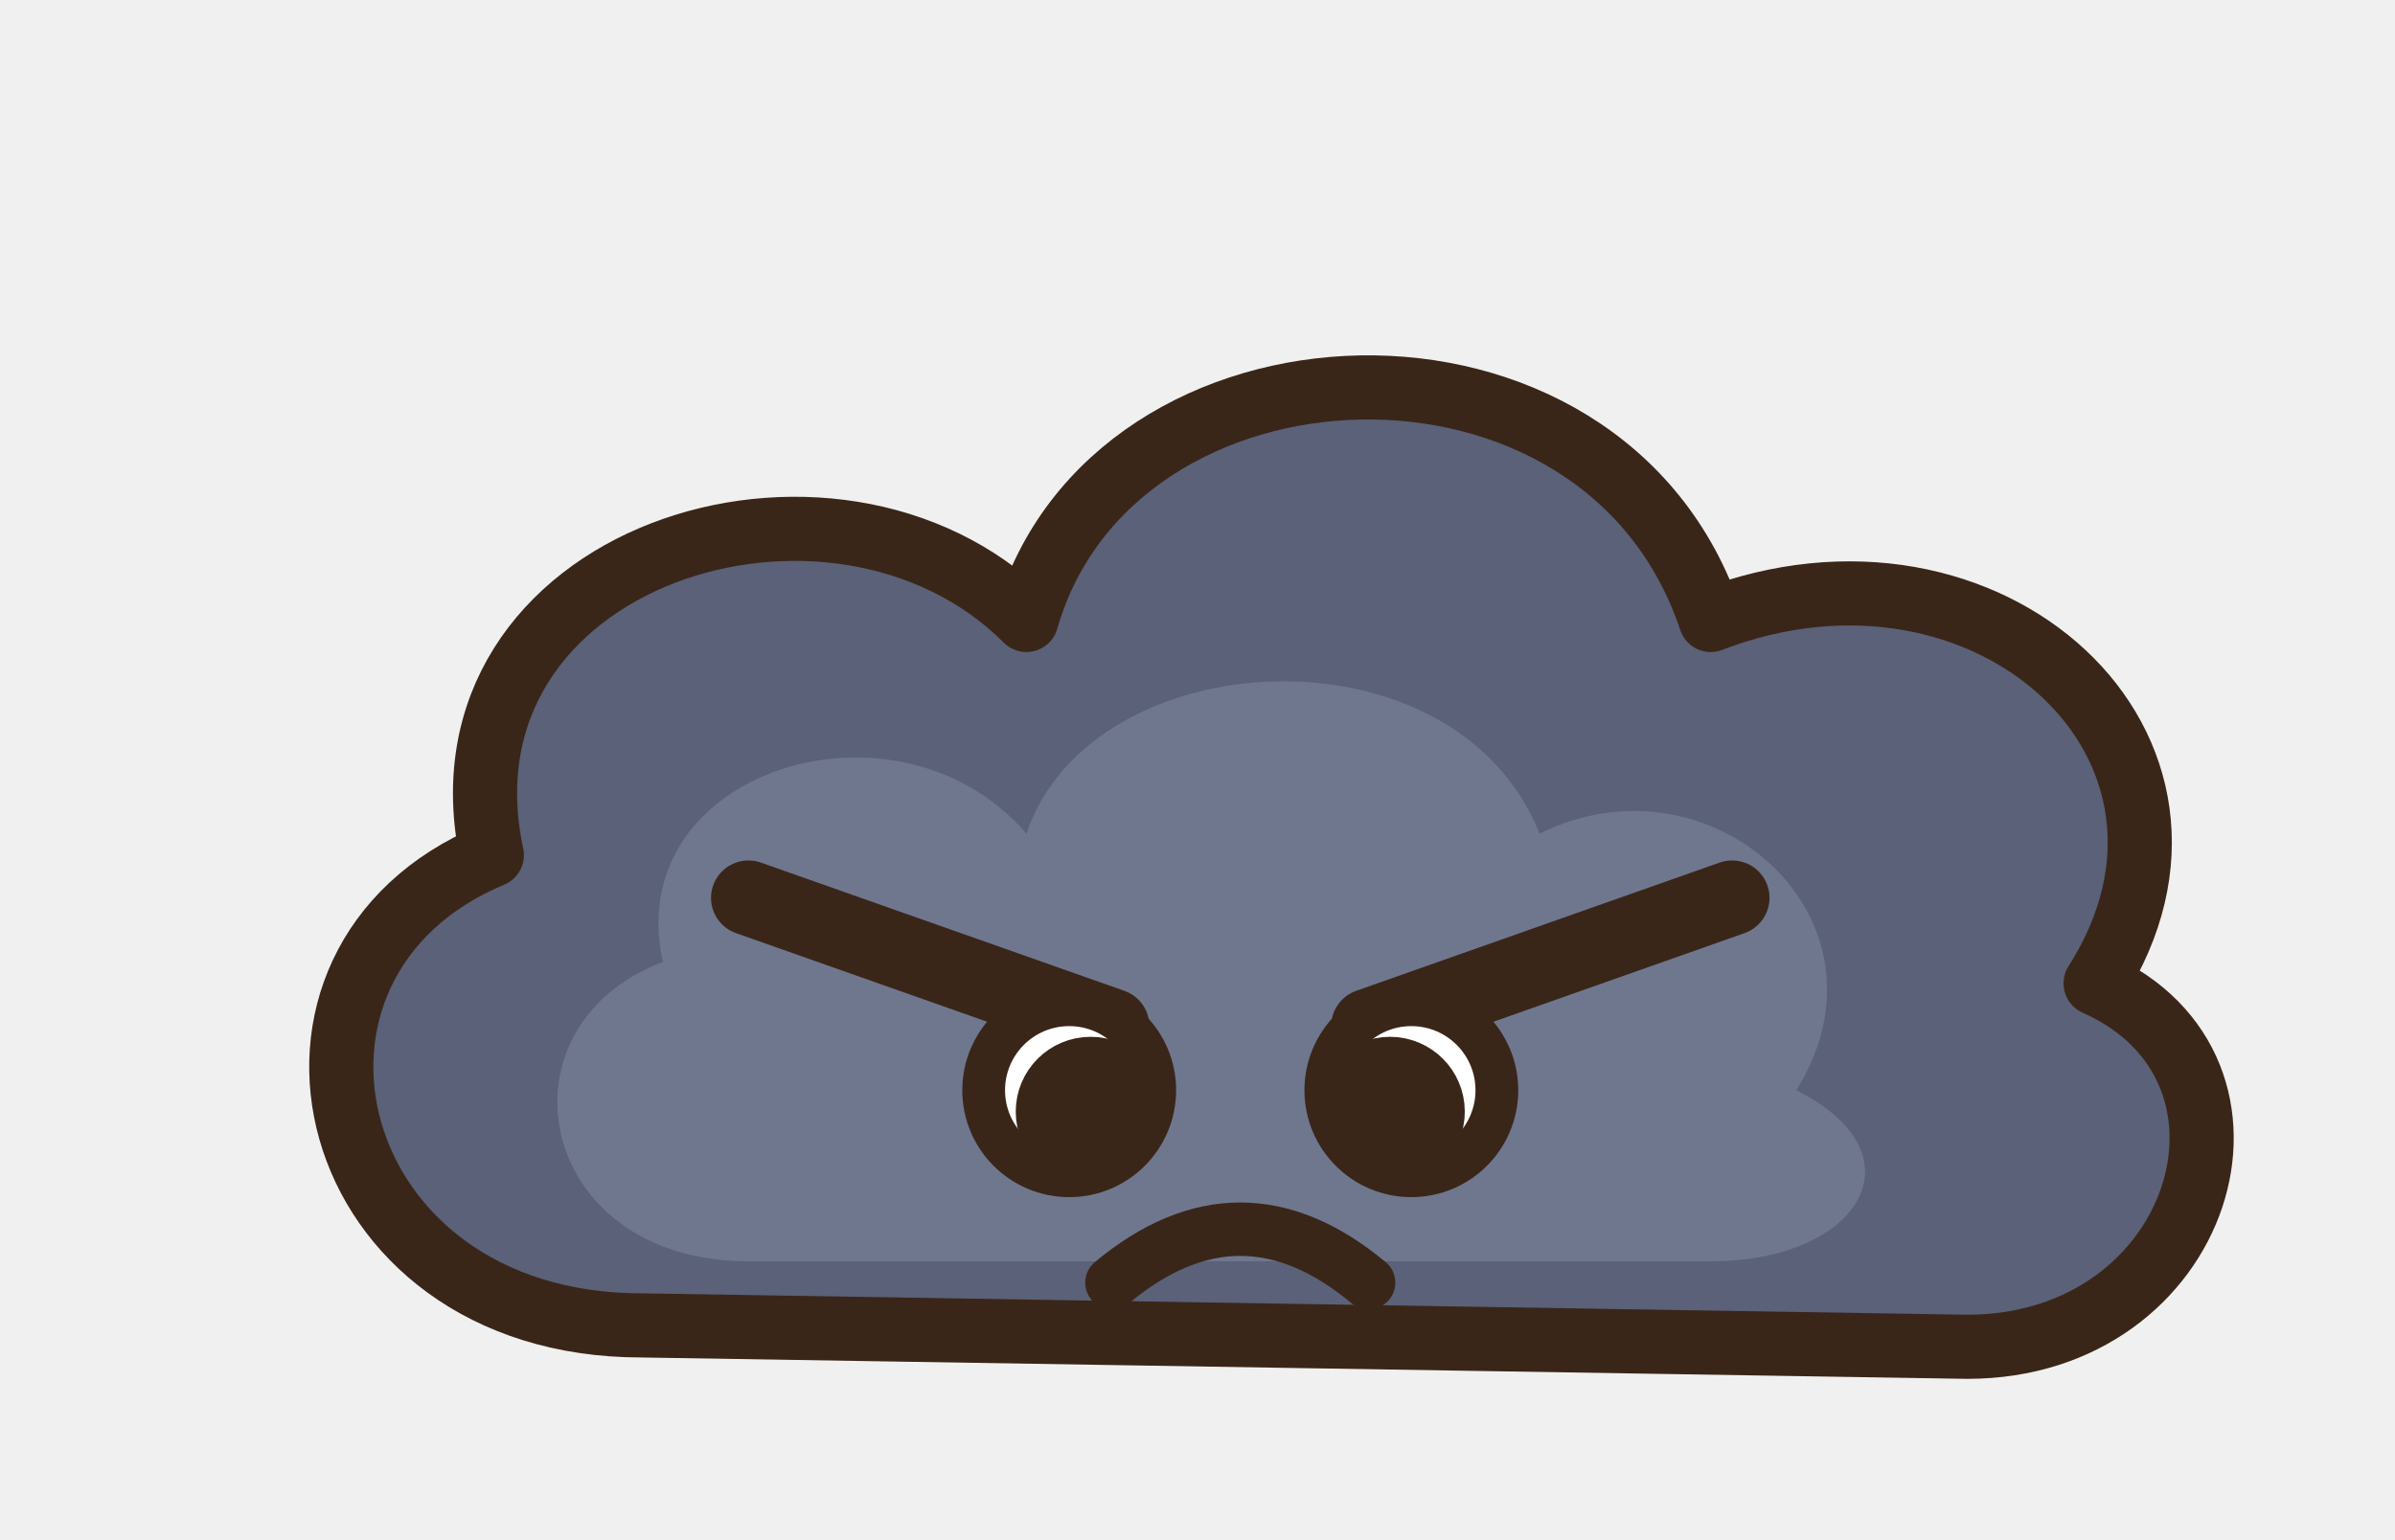
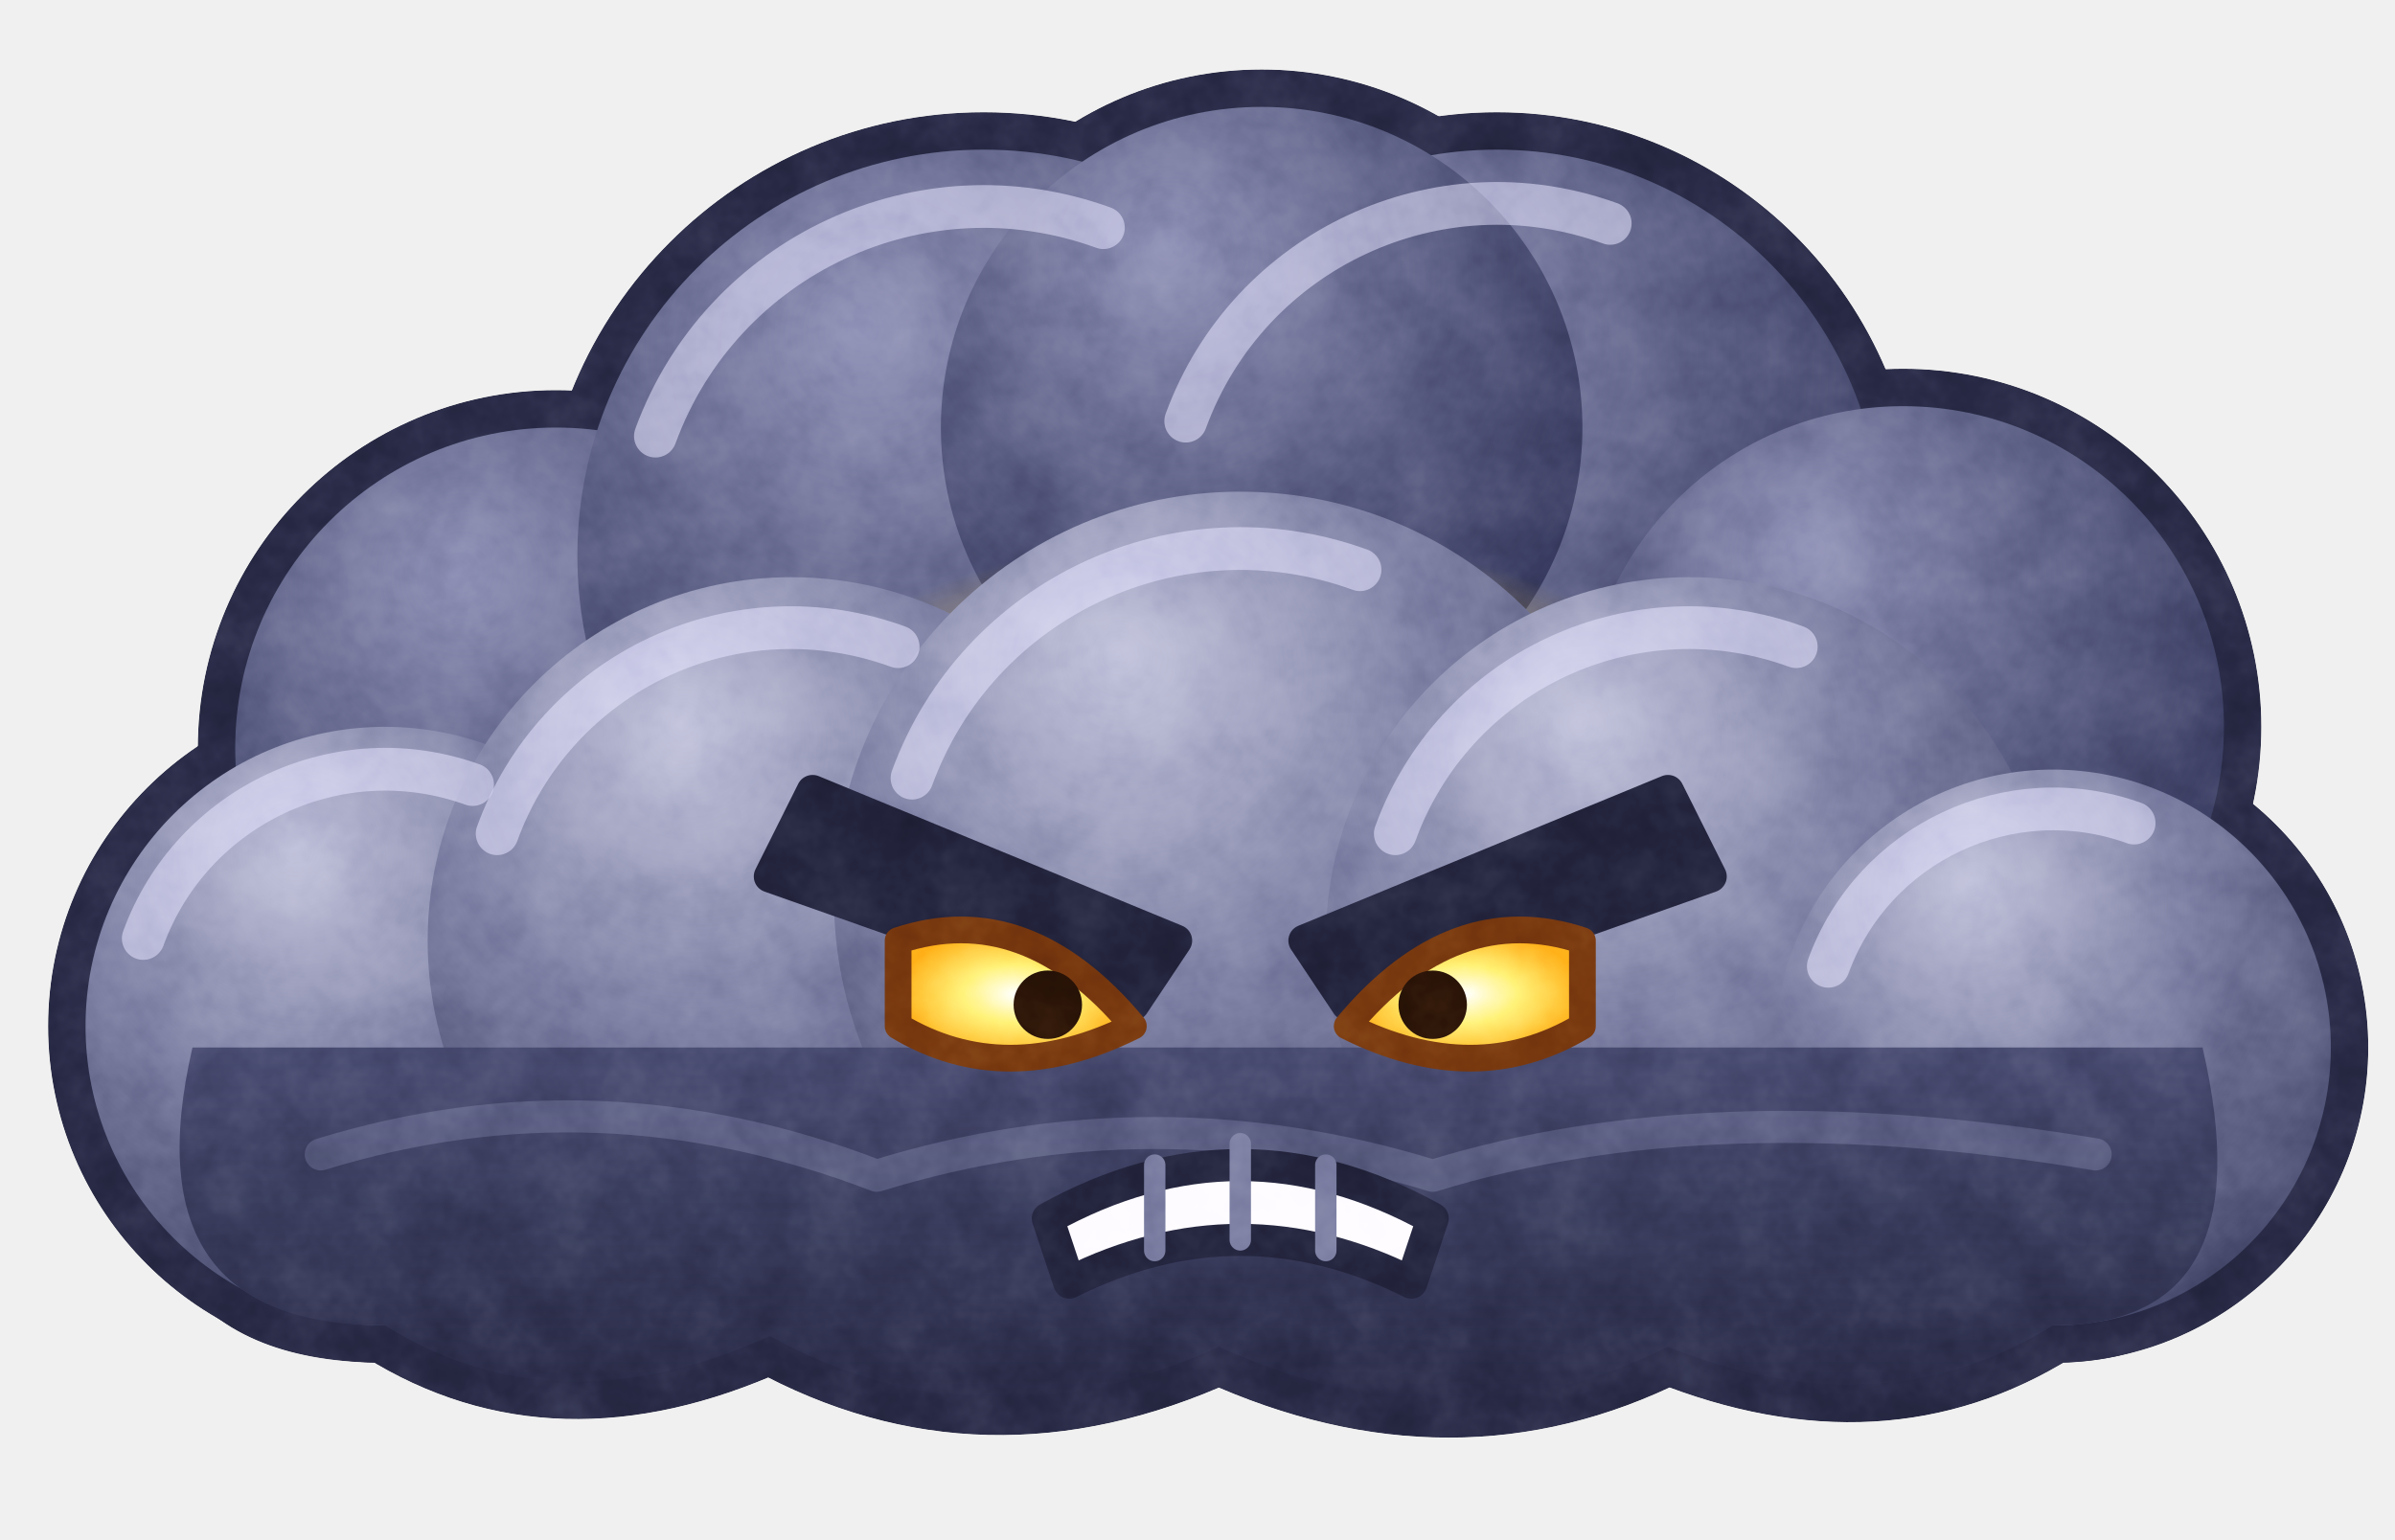
- <svg xmlns="http://www.w3.org/2000/svg" width="224" height="144" viewBox="0 0 224 144">
-   <defs />
-   <path d="M60,124 C30,124 22,90 46,80 C40,52 78,40 96,58 C104,30 150,28 160,58 C186,48 210,70 196,92 C214,100 206,126 184,126 Z" fill="#5a6178" stroke="#3a2618" stroke-width="6" stroke-linejoin="round" stroke-linecap="round" />
-   <path d="M70,118 C50,118 46,96 62,90 C58,72 84,64 96,78 C102,60 136,58 144,78 C160,70 178,86 168,102 C180,108 174,118 160,118 Z" fill="#6f778f" stroke="#3a2618" stroke-width="0" stroke-linejoin="round" stroke-linecap="round" />
-   <path d="M70,84 L104,96 M162,84 L128,96" fill="none" stroke="#3a2618" stroke-width="7" stroke-linejoin="round" stroke-linecap="round" />
-   <circle cx="100" cy="102" r="8" fill="#ffffff" stroke="#3a2618" stroke-width="4" stroke-linejoin="round" stroke-linecap="round" />
-   <circle cx="132" cy="102" r="8" fill="#ffffff" stroke="#3a2618" stroke-width="4" stroke-linejoin="round" stroke-linecap="round" />
-   <circle cx="102" cy="104" r="4" fill="#3a2618" stroke="#3a2618" stroke-width="6" stroke-linejoin="round" stroke-linecap="round" />
-   <circle cx="130" cy="104" r="4" fill="#3a2618" stroke="#3a2618" stroke-width="6" stroke-linejoin="round" stroke-linecap="round" />
-   <path d="M104,120 Q116,110 128,120" fill="none" stroke="#3a2618" stroke-width="5" stroke-linejoin="round" stroke-linecap="round" />
+ <svg xmlns="http://www.w3.org/2000/svg" width="224" height="144" viewBox="0 0 224 144" data-paint="done" data-scale="3" data-painted="1">
+   <defs>
+     <radialGradient id="bb" cx="0.4" cy="0.3" r="0.75" fx="0.35" fy="0.22">
+       <stop offset="0" stop-color="#9294b8" stop-opacity="1" />
+       <stop offset="0.55" stop-color="#5a5d82" stop-opacity="1" />
+       <stop offset="1" stop-color="#33365a" stop-opacity="1" />
+     </radialGradient>
+     <radialGradient id="bf" cx="0.4" cy="0.3" r="0.75" fx="0.35" fy="0.2">
+       <stop offset="0" stop-color="#c3c4dc" stop-opacity="1" />
+       <stop offset="0.5" stop-color="#7d80a3" stop-opacity="1" />
+       <stop offset="1" stop-color="#474a6d" stop-opacity="1" />
+     </radialGradient>
+     <linearGradient id="belly" x1="0" y1="0" x2="0" y2="1">
+       <stop offset="0" stop-color="#4a4d72" />
+       <stop offset="1" stop-color="#2a2c48" />
+     </linearGradient>
+     <radialGradient id="zap" cx="0.5" cy="0.5" r="0.5">
+       <stop offset="0" stop-color="#fff7b0" stop-opacity="1" />
+       <stop offset="0.4" stop-color="#ffd23a" stop-opacity="0.8" />
+       <stop offset="1" stop-color="#ffd23a" stop-opacity="0" />
+     </radialGradient>
+     <radialGradient id="eye" cx="0.5" cy="0.5" r="0.5">
+       <stop offset="0" stop-color="#ffffff" stop-opacity="1" />
+       <stop offset="0.45" stop-color="#fff27a" stop-opacity="1" />
+       <stop offset="1" stop-color="#ffb21a" stop-opacity="1" />
+     </radialGradient>
+     <filter id="cb" x="-60%" y="-60%" width="220%" height="220%">
+       <feGaussianBlur stdDeviation="3" />
+     </filter>
+     <filter id="paintgrain" x="-5%" y="-5%" width="110%" height="110%" color-interpolation-filters="sRGB">
+       <feTurbulence type="fractalNoise" baseFrequency="0.75" numOctaves="2" seed="7" result="fine" />
+       <feTurbulence type="fractalNoise" baseFrequency="0.161" numOctaves="3" seed="3" result="soft" />
+       <feColorMatrix in="fine" type="matrix" result="fg" values="0.22 0 0 0 0.39  0.22 0 0 0 0.39  0.22 0 0 0 0.39  0 0 0 0 1" />
+       <feColorMatrix in="soft" type="matrix" result="sg" values="0.5 0 0 0 0.25  0.5 0 0 0 0.25  0.5 0 0 0 0.25  0 0 0 0 1" />
+       <feComposite in="fg" in2="sg" operator="arithmetic" k1="0" k2="0.5" k3="0.5" k4="0" result="noise" />
+       <feComposite in="noise" in2="SourceAlpha" operator="in" result="masked" />
+       <feBlend in="masked" in2="SourceGraphic" mode="soft-light" result="lit" />
+       <feComposite in="lit" in2="SourceAlpha" operator="in" />
+     </filter>
+   </defs>
+   <g filter="url(#paintgrain)">
+     <circle cx="52.0" cy="70.0" r="33.5" fill="#2a2c48" />
+     <circle cx="92.0" cy="52.0" r="41.5" fill="#2a2c48" />
+     <circle cx="140.0" cy="50.0" r="39.5" fill="#2a2c48" />
+     <circle cx="178.0" cy="68.0" r="33.5" fill="#2a2c48" />
+     <circle cx="118.0" cy="40.0" r="33.5" fill="#2a2c48" />
+     <circle cx="36.0" cy="96.0" r="31.5" fill="#2a2c48" />
+     <circle cx="74.0" cy="88.0" r="37.5" fill="#2a2c48" />
+     <circle cx="116.0" cy="84.0" r="41.5" fill="#2a2c48" />
+     <circle cx="158.0" cy="88.0" r="37.5" fill="#2a2c48" />
+     <circle cx="192.0" cy="98.0" r="29.5" fill="#2a2c48" />
+     <path d="M18,98 Q12,124 36,124 Q52,134 72,125 Q92,136 114,126 Q136,136 156,126 Q176,134 192,124 Q212,124 206,98 Z" fill="#2a2c48" stroke="#2a2c48" stroke-width="7" stroke-linejoin="round" stroke-linecap="round" />
+     <circle cx="52.0" cy="70.0" r="30.0" fill="url(#bb)" />
+     <circle cx="92.0" cy="52.0" r="38.0" fill="url(#bb)" />
+     <circle cx="140.0" cy="50.0" r="36.0" fill="url(#bb)" />
+     <circle cx="178.0" cy="68.0" r="30.0" fill="url(#bb)" />
+     <circle cx="118.0" cy="40.0" r="30.0" fill="url(#bb)" />
+     <ellipse cx="116.0" cy="66.0" rx="40.0" ry="16.0" fill="url(#zap)" transform="rotate(0 116.0 66.0)" opacity="0.75" />
+     <ellipse cx="64.0" cy="78.0" rx="20.0" ry="10.0" fill="url(#zap)" transform="rotate(0 64.0 78.0)" opacity="0.6" />
+     <circle cx="36.0" cy="96.0" r="28.0" fill="url(#bf)" />
+     <circle cx="74.0" cy="88.0" r="34.0" fill="url(#bf)" />
+     <circle cx="116.0" cy="84.0" r="38.0" fill="url(#bf)" />
+     <circle cx="158.0" cy="88.0" r="34.0" fill="url(#bf)" />
+     <circle cx="192.0" cy="98.0" r="26.0" fill="url(#bf)" />
+     <path d="M18,98 Q12,124 36,124 Q52,134 72,125 Q92,136 114,126 Q136,136 156,126 Q176,134 192,124 Q212,124 206,98 Z" fill="url(#belly)" />
+     <path d="M13.4,87.8 A24.1,24.1 0 0 1 44.2,73.4" fill="none" stroke="#e6e4ff" stroke-width="4" stroke-linejoin="round" stroke-linecap="round" opacity="0.55" />
+     <path d="M46.5,78.0 A29.2,29.2 0 0 1 84.0,60.5" fill="none" stroke="#e6e4ff" stroke-width="4" stroke-linejoin="round" stroke-linecap="round" opacity="0.55" />
+     <path d="M85.3,72.8 A32.7,32.7 0 0 1 127.2,53.3" fill="none" stroke="#e6e4ff" stroke-width="4" stroke-linejoin="round" stroke-linecap="round" opacity="0.55" />
+     <path d="M130.5,78.0 A29.2,29.2 0 0 1 168.0,60.5" fill="none" stroke="#e6e4ff" stroke-width="4" stroke-linejoin="round" stroke-linecap="round" opacity="0.55" />
+     <path d="M171.0,90.4 A22.4,22.4 0 0 1 199.6,77.0" fill="none" stroke="#e6e4ff" stroke-width="4" stroke-linejoin="round" stroke-linecap="round" opacity="0.55" />
+     <path d="M61.3,40.8 A32.7,32.7 0 0 1 103.2,21.3" fill="none" stroke="#e6e4ff" stroke-width="4" stroke-linejoin="round" stroke-linecap="round" opacity="0.55" />
+     <path d="M110.9,39.4 A31.0,31.0 0 0 1 150.6,20.9" fill="none" stroke="#e6e4ff" stroke-width="4" stroke-linejoin="round" stroke-linecap="round" opacity="0.55" />
+     <path d="M30,108 Q56,100 82,110 Q108,102 134,110 Q160,102 196,108" fill="none" stroke="#7d80a3" stroke-width="3" stroke-linejoin="round" stroke-linecap="round" opacity="0.45" />
+     <path d="M76,74 L110,88 L106,94 L72,82 Z" fill="#25263f" stroke="#25263f" stroke-width="3" stroke-linejoin="round" stroke-linecap="round" />
+     <path d="M156,74 L122,88 L126,94 L160,82 Z" fill="#25263f" stroke="#25263f" stroke-width="3" stroke-linejoin="round" stroke-linecap="round" />
+     <path d="M84,88 Q96,84 106,96 Q94,102 84,96 Z" fill="url(#eye)" stroke="#7a3a10" stroke-width="2.5" stroke-linejoin="round" stroke-linecap="round" filter="none" />
+     <path d="M148,88 Q136,84 126,96 Q138,102 148,96 Z" fill="url(#eye)" stroke="#7a3a10" stroke-width="2.5" stroke-linejoin="round" stroke-linecap="round" />
+     <circle cx="98.0" cy="94.0" r="3.2" fill="#2a1408" />
+     <circle cx="134.0" cy="94.0" r="3.2" fill="#2a1408" />
+     <path d="M98,114 Q116,104 134,114 L132,120 Q116,112 100,120 Z" fill="#fdfbff" stroke="#25263f" stroke-width="3" stroke-linejoin="round" stroke-linecap="round" />
+     <path d="M108,109 L108,117 M116,107 L116,116 M124,109 L124,117" fill="none" stroke="#7d80a3" stroke-width="2" stroke-linejoin="round" stroke-linecap="round" />
+   </g>
</svg>
